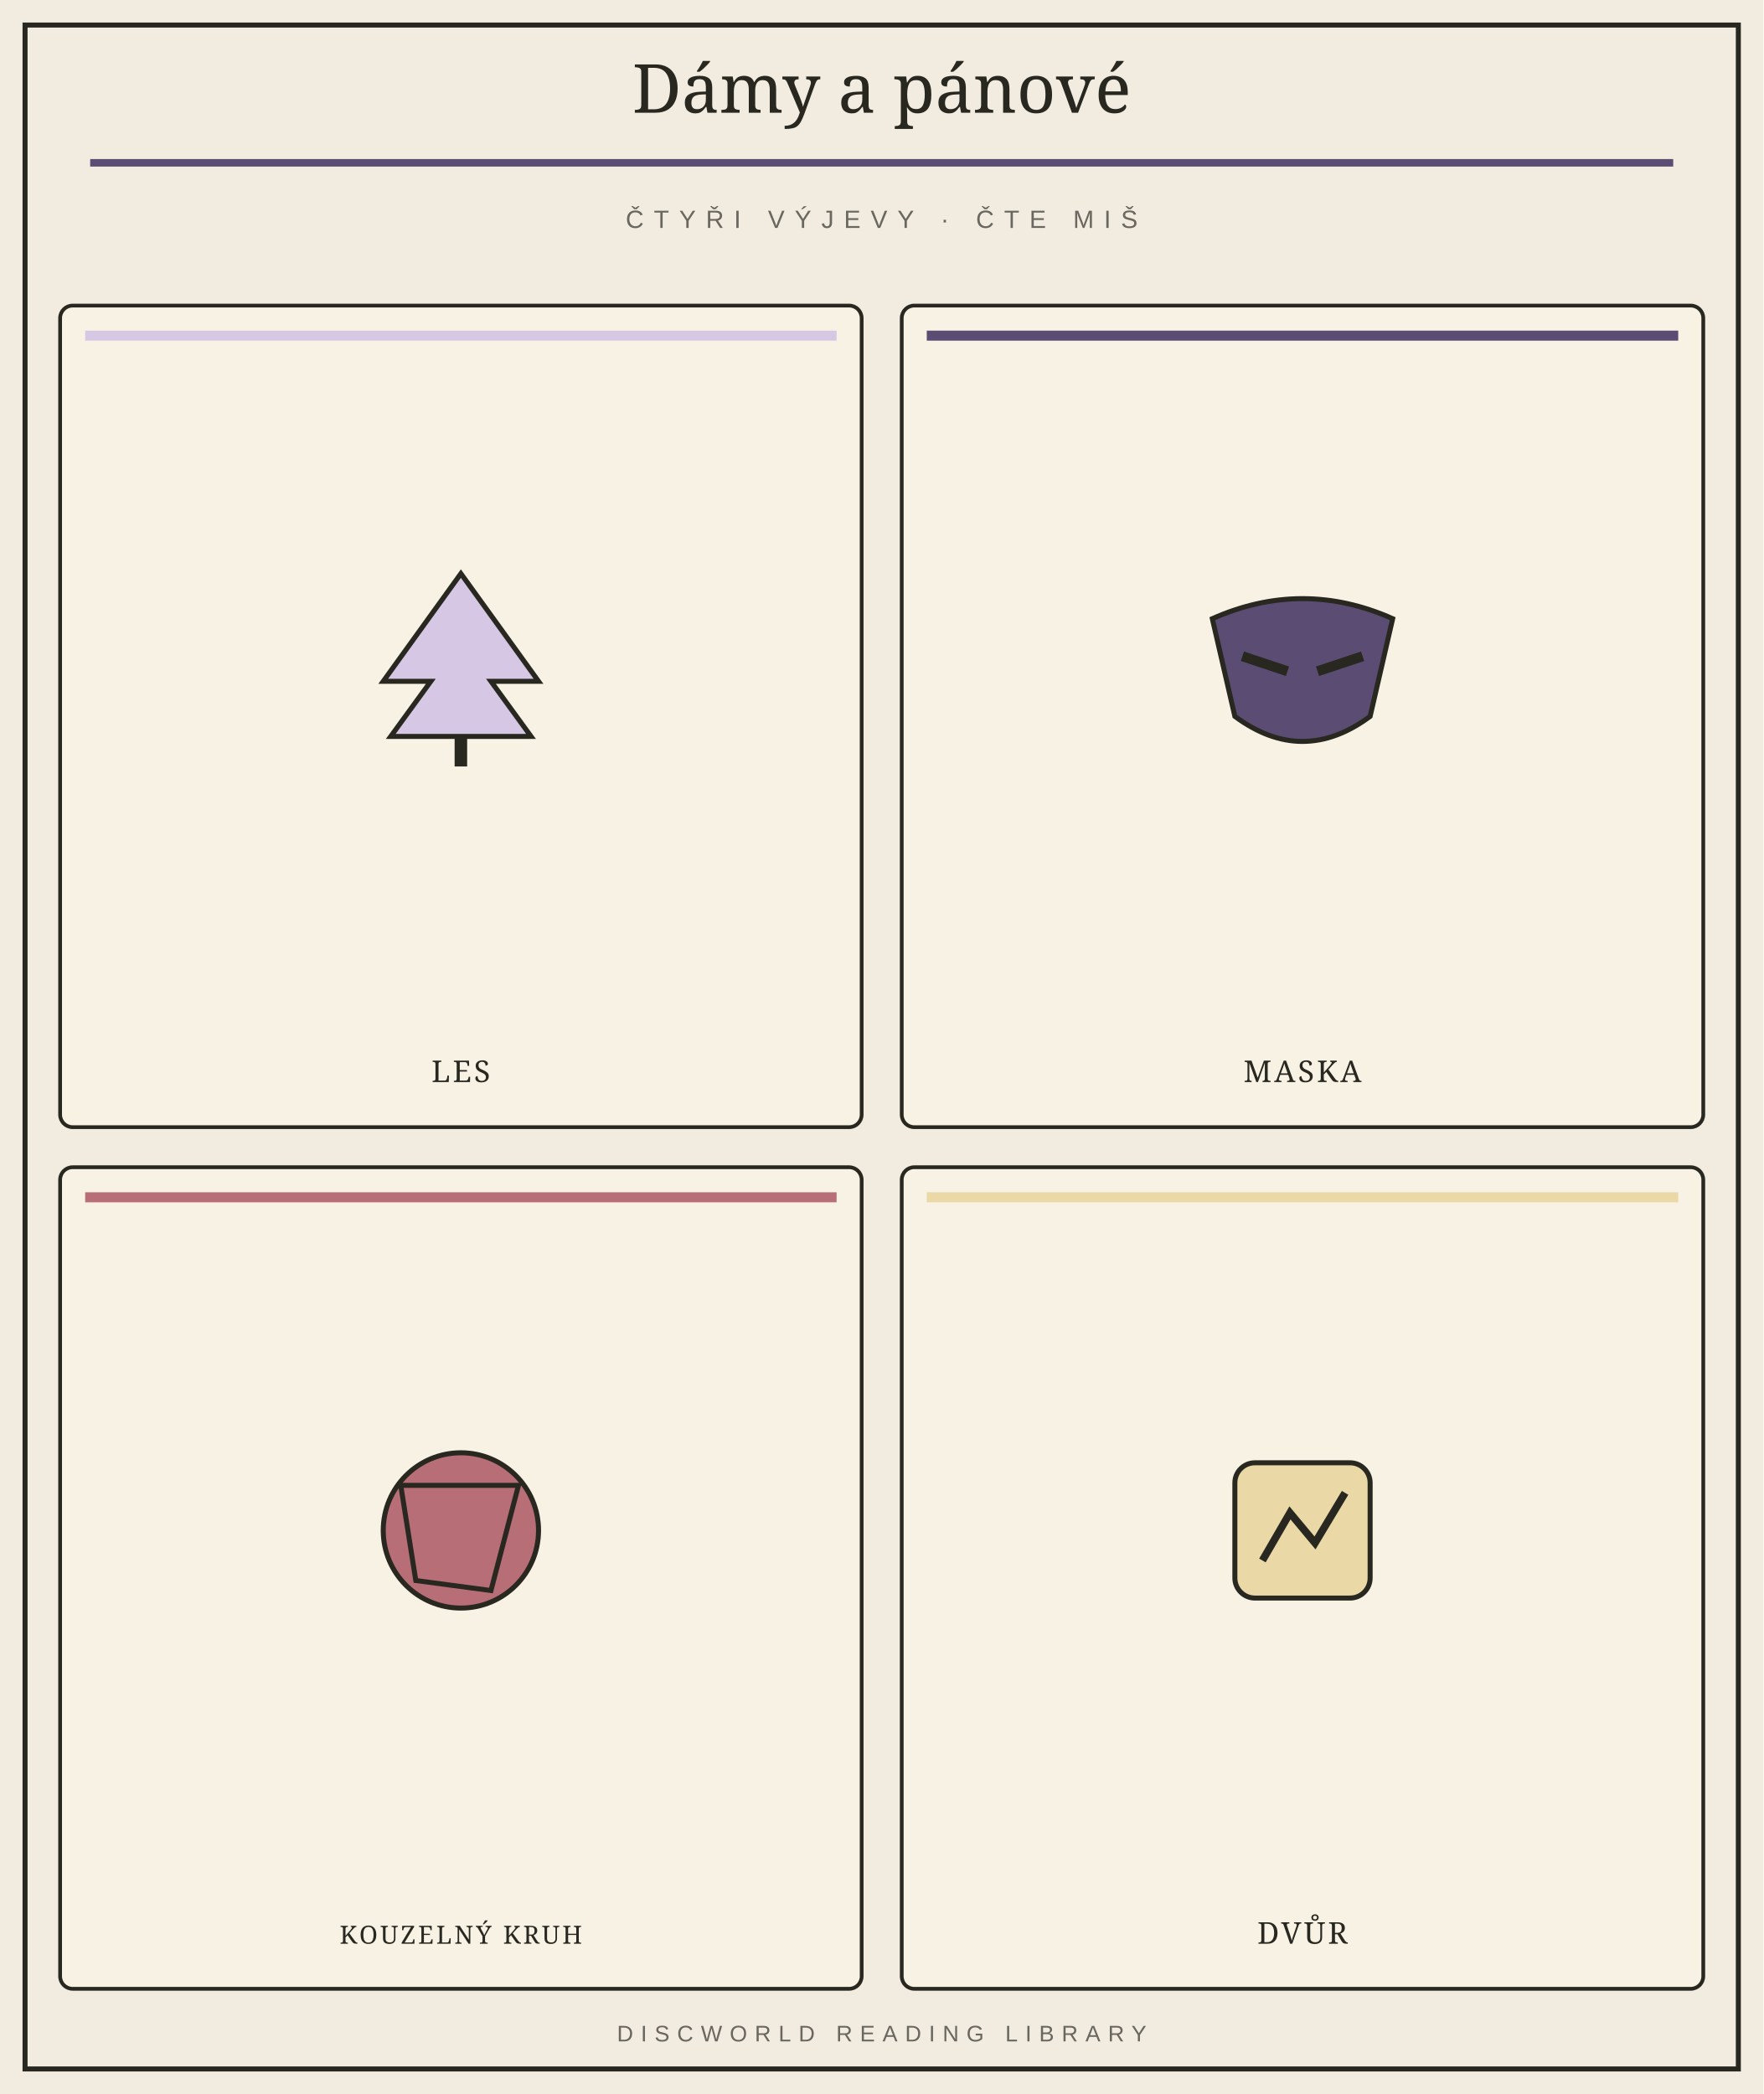
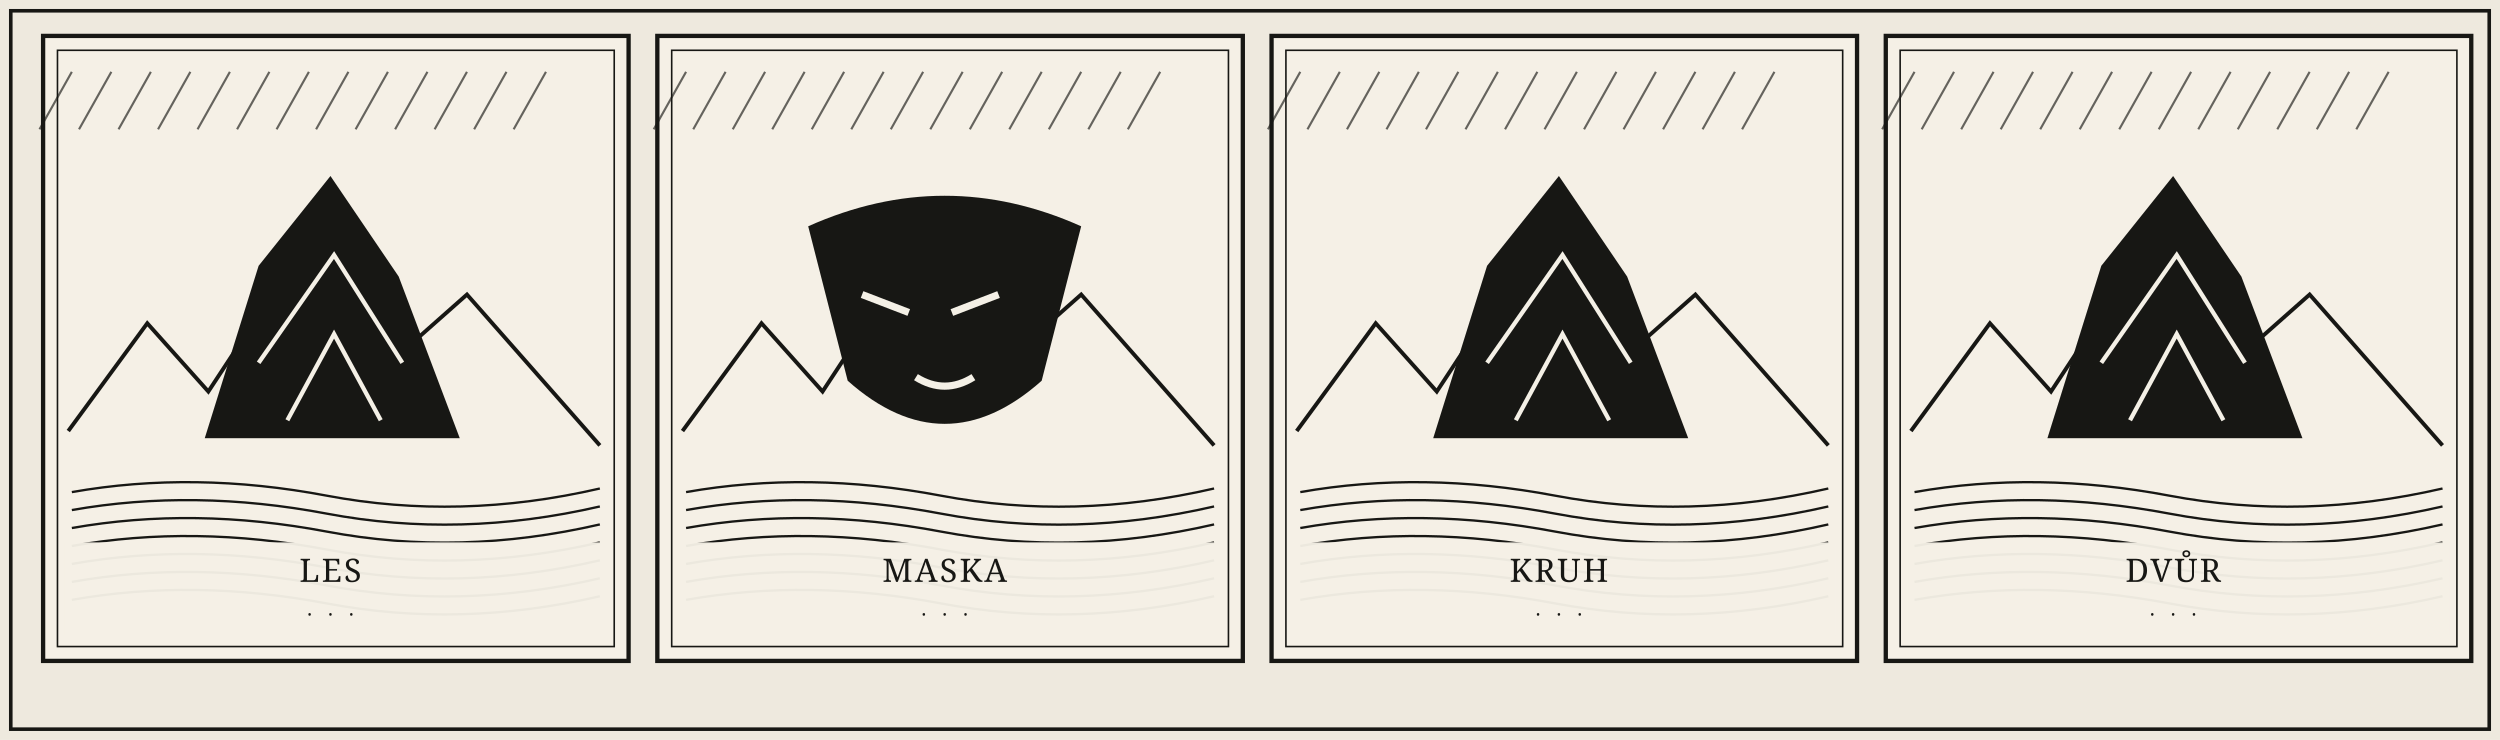
- <svg xmlns="http://www.w3.org/2000/svg" viewBox="0 0 704 836" role="img" aria-labelledby="t d">
-   <rect width="704" height="836" fill="#f1ecdf" />
-   <rect x="10" y="10" width="684" height="816" fill="none" stroke="#282820" stroke-width="2" />
-   <text x="352" y="45" text-anchor="middle" font-family="Georgia,serif" font-size="27" fill="#282820">Dámy a pánové</text>
-   <path d="M36 65H668" stroke="#5b4c73" stroke-width="3" />
-   <text x="352" y="91" text-anchor="middle" font-family="Arial,sans-serif" font-size="10" letter-spacing="4" fill="#69675f">ČTYŘI VÝJEVY · ČTE MIŠ</text>
+ <svg xmlns="http://www.w3.org/2000/svg" viewBox="0 0 696 206" role="img" aria-labelledby="title desc">
+   <defs>
+     <filter id="paper">
+       <feTurbulence type="fractalNoise" baseFrequency=".75" numOctaves="2" seed="11" />
+       <feColorMatrix values="0 0 0 0 .92 0 0 0 0 .9 0 0 0 0 .83 0 0 0 .12 0" />
+     </filter>
+   </defs>
+   <rect width="696" height="206" fill="#eee9de" />
+   <rect x="3" y="3" width="690" height="200" fill="none" stroke="#171714" stroke-width="1" />
  <g>
-     <rect x="24" y="122" width="320" height="328" rx="5" fill="#f8f2e5" stroke="#282820" stroke-width="1.5" />
-     <path d="M34 134H334" stroke="#d6c8e5" stroke-width="4" />
-     <path d="M184 229L153 272H172L156 294H212L196 272H215Z" fill="#d6c8e5" stroke="#282820" stroke-width="2" />
-     <path d="M184 294V306" stroke="#282820" stroke-width="5" />
-     <text x="184" y="432" text-anchor="middle" font-family="Georgia,serif" font-size="12" letter-spacing="1" fill="#282820">LES</text>
+     <rect x="12" y="10" width="163" height="174" fill="#f5f0e6" stroke="#171714" stroke-width="1.2" />
+     <rect x="16" y="14" width="155" height="166" fill="none" stroke="#171714" stroke-width=".45" />
+     <path d="M20 20 l-9 16" stroke="#171714" stroke-width=".6" opacity=".65" />
+     <path d="M31 20 l-9 16" stroke="#171714" stroke-width=".6" opacity=".65" />
+     <path d="M42 20 l-9 16" stroke="#171714" stroke-width=".6" opacity=".65" />
+     <path d="M53 20 l-9 16" stroke="#171714" stroke-width=".6" opacity=".65" />
+     <path d="M64 20 l-9 16" stroke="#171714" stroke-width=".6" opacity=".65" />
+     <path d="M75 20 l-9 16" stroke="#171714" stroke-width=".6" opacity=".65" />
+     <path d="M86 20 l-9 16" stroke="#171714" stroke-width=".6" opacity=".65" />
+     <path d="M97 20 l-9 16" stroke="#171714" stroke-width=".6" opacity=".65" />
+     <path d="M108 20 l-9 16" stroke="#171714" stroke-width=".6" opacity=".65" />
+     <path d="M119 20 l-9 16" stroke="#171714" stroke-width=".6" opacity=".65" />
+     <path d="M130 20 l-9 16" stroke="#171714" stroke-width=".6" opacity=".65" />
+     <path d="M141 20 l-9 16" stroke="#171714" stroke-width=".6" opacity=".65" />
+     <path d="M152 20 l-9 16" stroke="#171714" stroke-width=".6" opacity=".65" />
+     <path d="M19 120L41 90L58 109L83 71L104 105L130 82L167 124" fill="none" stroke="#171714" stroke-width="1.1" />
+     <path d="M57 122L72 74L92 49L111 77L128 122Z" fill="#171714" />
+     <path d="M72 101L93 71L112 101M80 117L93 93L106 117" stroke="#f4f0e6" stroke-width="1.2" fill="none" />
+     <path d="M20 137 Q54 131 91 138 T167 136" fill="none" stroke="#171714" stroke-width=".65" />
+     <path d="M20 142 Q54 136 91 143 T167 141" fill="none" stroke="#171714" stroke-width=".65" />
+     <path d="M20 147 Q54 141 91 148 T167 146" fill="none" stroke="#171714" stroke-width=".65" />
+     <path d="M20 152 Q54 146 91 153 T167 151" fill="none" stroke="#171714" stroke-width=".65" />
+     <path d="M20 157 Q54 151 91 158 T167 156" fill="none" stroke="#171714" stroke-width=".65" />
+     <path d="M20 162 Q54 156 91 163 T167 161" fill="none" stroke="#171714" stroke-width=".65" />
+     <path d="M20 167 Q54 161 91 168 T167 166" fill="none" stroke="#171714" stroke-width=".65" />
+     <rect x="18" y="151" width="151" height="26" fill="#f5f0e6" opacity=".96" />
+     <text x="92" y="162" text-anchor="middle" font-family="Georgia,serif" font-size="9" letter-spacing=".6" fill="#171714">LES</text>
+     <text x="92" y="173" text-anchor="middle" font-family="Georgia,serif" font-size="5.5" letter-spacing="1.5" fill="#171714">· · ·</text>
  </g>
  <g>
-     <rect x="360" y="122" width="320" height="328" rx="5" fill="#f8f2e5" stroke="#282820" stroke-width="1.5" />
-     <path d="M370 134H670" stroke="#5b4c73" stroke-width="4" />
-     <path d="M484 247Q520 231 556 247L547 286Q520 306 493 286Z" fill="#5b4c73" stroke="#282820" stroke-width="2" />
-     <path d="M496 262L514 268M526 268L544 262" stroke="#282820" stroke-width="4" />
-     <text x="520" y="432" text-anchor="middle" font-family="Georgia,serif" font-size="12" letter-spacing="1" fill="#282820">MASKA</text>
+     <rect x="183" y="10" width="163" height="174" fill="#f5f0e6" stroke="#171714" stroke-width="1.2" />
+     <rect x="187" y="14" width="155" height="166" fill="none" stroke="#171714" stroke-width=".45" />
+     <path d="M191 20 l-9 16" stroke="#171714" stroke-width=".6" opacity=".65" />
+     <path d="M202 20 l-9 16" stroke="#171714" stroke-width=".6" opacity=".65" />
+     <path d="M213 20 l-9 16" stroke="#171714" stroke-width=".6" opacity=".65" />
+     <path d="M224 20 l-9 16" stroke="#171714" stroke-width=".6" opacity=".65" />
+     <path d="M235 20 l-9 16" stroke="#171714" stroke-width=".6" opacity=".65" />
+     <path d="M246 20 l-9 16" stroke="#171714" stroke-width=".6" opacity=".65" />
+     <path d="M257 20 l-9 16" stroke="#171714" stroke-width=".6" opacity=".65" />
+     <path d="M268 20 l-9 16" stroke="#171714" stroke-width=".6" opacity=".65" />
+     <path d="M279 20 l-9 16" stroke="#171714" stroke-width=".6" opacity=".65" />
+     <path d="M290 20 l-9 16" stroke="#171714" stroke-width=".6" opacity=".65" />
+     <path d="M301 20 l-9 16" stroke="#171714" stroke-width=".6" opacity=".65" />
+     <path d="M312 20 l-9 16" stroke="#171714" stroke-width=".6" opacity=".65" />
+     <path d="M323 20 l-9 16" stroke="#171714" stroke-width=".6" opacity=".65" />
+     <path d="M190 120L212 90L229 109L254 71L275 105L301 82L338 124" fill="none" stroke="#171714" stroke-width="1.1" />
+     <path d="M225 63Q263 46 301 63L290 106Q263 130 236 106Z" fill="#171714" />
+     <path d="M240 82l13 5m12 0l13 -5M255 105q8 5 16 0" stroke="#f4f0e6" stroke-width="2" fill="none" />
+     <path d="M191 137 Q225 131 262 138 T338 136" fill="none" stroke="#171714" stroke-width=".65" />
+     <path d="M191 142 Q225 136 262 143 T338 141" fill="none" stroke="#171714" stroke-width=".65" />
+     <path d="M191 147 Q225 141 262 148 T338 146" fill="none" stroke="#171714" stroke-width=".65" />
+     <path d="M191 152 Q225 146 262 153 T338 151" fill="none" stroke="#171714" stroke-width=".65" />
+     <path d="M191 157 Q225 151 262 158 T338 156" fill="none" stroke="#171714" stroke-width=".65" />
+     <path d="M191 162 Q225 156 262 163 T338 161" fill="none" stroke="#171714" stroke-width=".65" />
+     <path d="M191 167 Q225 161 262 168 T338 166" fill="none" stroke="#171714" stroke-width=".65" />
+     <rect x="189" y="151" width="151" height="26" fill="#f5f0e6" opacity=".96" />
+     <text x="263" y="162" text-anchor="middle" font-family="Georgia,serif" font-size="9" letter-spacing=".6" fill="#171714">MASKA</text>
+     <text x="263" y="173" text-anchor="middle" font-family="Georgia,serif" font-size="5.5" letter-spacing="1.5" fill="#171714">· · ·</text>
  </g>
  <g>
-     <rect x="24" y="466" width="320" height="328" rx="5" fill="#f8f2e5" stroke="#282820" stroke-width="1.5" />
-     <path d="M34 478H334" stroke="#b76e76" stroke-width="4" />
-     <circle cx="184" cy="611" r="31" fill="#b76e76" stroke="#282820" stroke-width="2" />
-     <path d="M160 593L207 593L196 635L166 631Z" fill="none" stroke="#282820" stroke-width="2" />
-     <text x="184" y="776" text-anchor="middle" font-family="Georgia,serif" font-size="10" letter-spacing="1" fill="#282820">KOUZELNÝ KRUH</text>
+     <rect x="354" y="10" width="163" height="174" fill="#f5f0e6" stroke="#171714" stroke-width="1.2" />
+     <rect x="358" y="14" width="155" height="166" fill="none" stroke="#171714" stroke-width=".45" />
+     <path d="M362 20 l-9 16" stroke="#171714" stroke-width=".6" opacity=".65" />
+     <path d="M373 20 l-9 16" stroke="#171714" stroke-width=".6" opacity=".65" />
+     <path d="M384 20 l-9 16" stroke="#171714" stroke-width=".6" opacity=".65" />
+     <path d="M395 20 l-9 16" stroke="#171714" stroke-width=".6" opacity=".65" />
+     <path d="M406 20 l-9 16" stroke="#171714" stroke-width=".6" opacity=".65" />
+     <path d="M417 20 l-9 16" stroke="#171714" stroke-width=".6" opacity=".65" />
+     <path d="M428 20 l-9 16" stroke="#171714" stroke-width=".6" opacity=".65" />
+     <path d="M439 20 l-9 16" stroke="#171714" stroke-width=".6" opacity=".65" />
+     <path d="M450 20 l-9 16" stroke="#171714" stroke-width=".6" opacity=".65" />
+     <path d="M461 20 l-9 16" stroke="#171714" stroke-width=".6" opacity=".65" />
+     <path d="M472 20 l-9 16" stroke="#171714" stroke-width=".6" opacity=".65" />
+     <path d="M483 20 l-9 16" stroke="#171714" stroke-width=".6" opacity=".65" />
+     <path d="M494 20 l-9 16" stroke="#171714" stroke-width=".6" opacity=".65" />
+     <path d="M361 120L383 90L400 109L425 71L446 105L472 82L509 124" fill="none" stroke="#171714" stroke-width="1.1" />
+     <path d="M399 122L414 74L434 49L453 77L470 122Z" fill="#171714" />
+     <path d="M414 101L435 71L454 101M422 117L435 93L448 117" stroke="#f4f0e6" stroke-width="1.2" fill="none" />
+     <path d="M362 137 Q396 131 433 138 T509 136" fill="none" stroke="#171714" stroke-width=".65" />
+     <path d="M362 142 Q396 136 433 143 T509 141" fill="none" stroke="#171714" stroke-width=".65" />
+     <path d="M362 147 Q396 141 433 148 T509 146" fill="none" stroke="#171714" stroke-width=".65" />
+     <path d="M362 152 Q396 146 433 153 T509 151" fill="none" stroke="#171714" stroke-width=".65" />
+     <path d="M362 157 Q396 151 433 158 T509 156" fill="none" stroke="#171714" stroke-width=".65" />
+     <path d="M362 162 Q396 156 433 163 T509 161" fill="none" stroke="#171714" stroke-width=".65" />
+     <path d="M362 167 Q396 161 433 168 T509 166" fill="none" stroke="#171714" stroke-width=".65" />
+     <rect x="360" y="151" width="151" height="26" fill="#f5f0e6" opacity=".96" />
+     <text x="434" y="162" text-anchor="middle" font-family="Georgia,serif" font-size="9" letter-spacing=".6" fill="#171714">KRUH</text>
+     <text x="434" y="173" text-anchor="middle" font-family="Georgia,serif" font-size="5.5" letter-spacing="1.5" fill="#171714">· · ·</text>
  </g>
  <g>
-     <rect x="360" y="466" width="320" height="328" rx="5" fill="#f8f2e5" stroke="#282820" stroke-width="1.5" />
-     <path d="M370 478H670" stroke="#ead8a6" stroke-width="4" />
-     <rect x="493" y="584" width="54" height="54" rx="8" fill="#ead8a6" stroke="#282820" stroke-width="2" />
-     <path d="M504 623L515 604L525 616L537 596" fill="none" stroke="#282820" stroke-width="3" />
-     <text x="520" y="776" text-anchor="middle" font-family="Georgia,serif" font-size="12" letter-spacing="1" fill="#282820">DVŮR</text>
+     <rect x="525" y="10" width="163" height="174" fill="#f5f0e6" stroke="#171714" stroke-width="1.2" />
+     <rect x="529" y="14" width="155" height="166" fill="none" stroke="#171714" stroke-width=".45" />
+     <path d="M533 20 l-9 16" stroke="#171714" stroke-width=".6" opacity=".65" />
+     <path d="M544 20 l-9 16" stroke="#171714" stroke-width=".6" opacity=".65" />
+     <path d="M555 20 l-9 16" stroke="#171714" stroke-width=".6" opacity=".65" />
+     <path d="M566 20 l-9 16" stroke="#171714" stroke-width=".6" opacity=".65" />
+     <path d="M577 20 l-9 16" stroke="#171714" stroke-width=".6" opacity=".65" />
+     <path d="M588 20 l-9 16" stroke="#171714" stroke-width=".6" opacity=".65" />
+     <path d="M599 20 l-9 16" stroke="#171714" stroke-width=".6" opacity=".65" />
+     <path d="M610 20 l-9 16" stroke="#171714" stroke-width=".6" opacity=".65" />
+     <path d="M621 20 l-9 16" stroke="#171714" stroke-width=".6" opacity=".65" />
+     <path d="M632 20 l-9 16" stroke="#171714" stroke-width=".6" opacity=".65" />
+     <path d="M643 20 l-9 16" stroke="#171714" stroke-width=".6" opacity=".65" />
+     <path d="M654 20 l-9 16" stroke="#171714" stroke-width=".6" opacity=".65" />
+     <path d="M665 20 l-9 16" stroke="#171714" stroke-width=".6" opacity=".65" />
+     <path d="M532 120L554 90L571 109L596 71L617 105L643 82L680 124" fill="none" stroke="#171714" stroke-width="1.1" />
+     <path d="M570 122L585 74L605 49L624 77L641 122Z" fill="#171714" />
+     <path d="M585 101L606 71L625 101M593 117L606 93L619 117" stroke="#f4f0e6" stroke-width="1.2" fill="none" />
+     <path d="M533 137 Q567 131 604 138 T680 136" fill="none" stroke="#171714" stroke-width=".65" />
+     <path d="M533 142 Q567 136 604 143 T680 141" fill="none" stroke="#171714" stroke-width=".65" />
+     <path d="M533 147 Q567 141 604 148 T680 146" fill="none" stroke="#171714" stroke-width=".65" />
+     <path d="M533 152 Q567 146 604 153 T680 151" fill="none" stroke="#171714" stroke-width=".65" />
+     <path d="M533 157 Q567 151 604 158 T680 156" fill="none" stroke="#171714" stroke-width=".65" />
+     <path d="M533 162 Q567 156 604 163 T680 161" fill="none" stroke="#171714" stroke-width=".65" />
+     <path d="M533 167 Q567 161 604 168 T680 166" fill="none" stroke="#171714" stroke-width=".65" />
+     <rect x="531" y="151" width="151" height="26" fill="#f5f0e6" opacity=".96" />
+     <text x="605" y="162" text-anchor="middle" font-family="Georgia,serif" font-size="9" letter-spacing=".6" fill="#171714">DVŮR</text>
+     <text x="605" y="173" text-anchor="middle" font-family="Georgia,serif" font-size="5.5" letter-spacing="1.5" fill="#171714">· · ·</text>
  </g>
-   <text x="352" y="815" text-anchor="middle" font-family="Arial,sans-serif" font-size="9" letter-spacing="3" fill="#69675f">DISCWORLD READING LIBRARY</text>
</svg>
